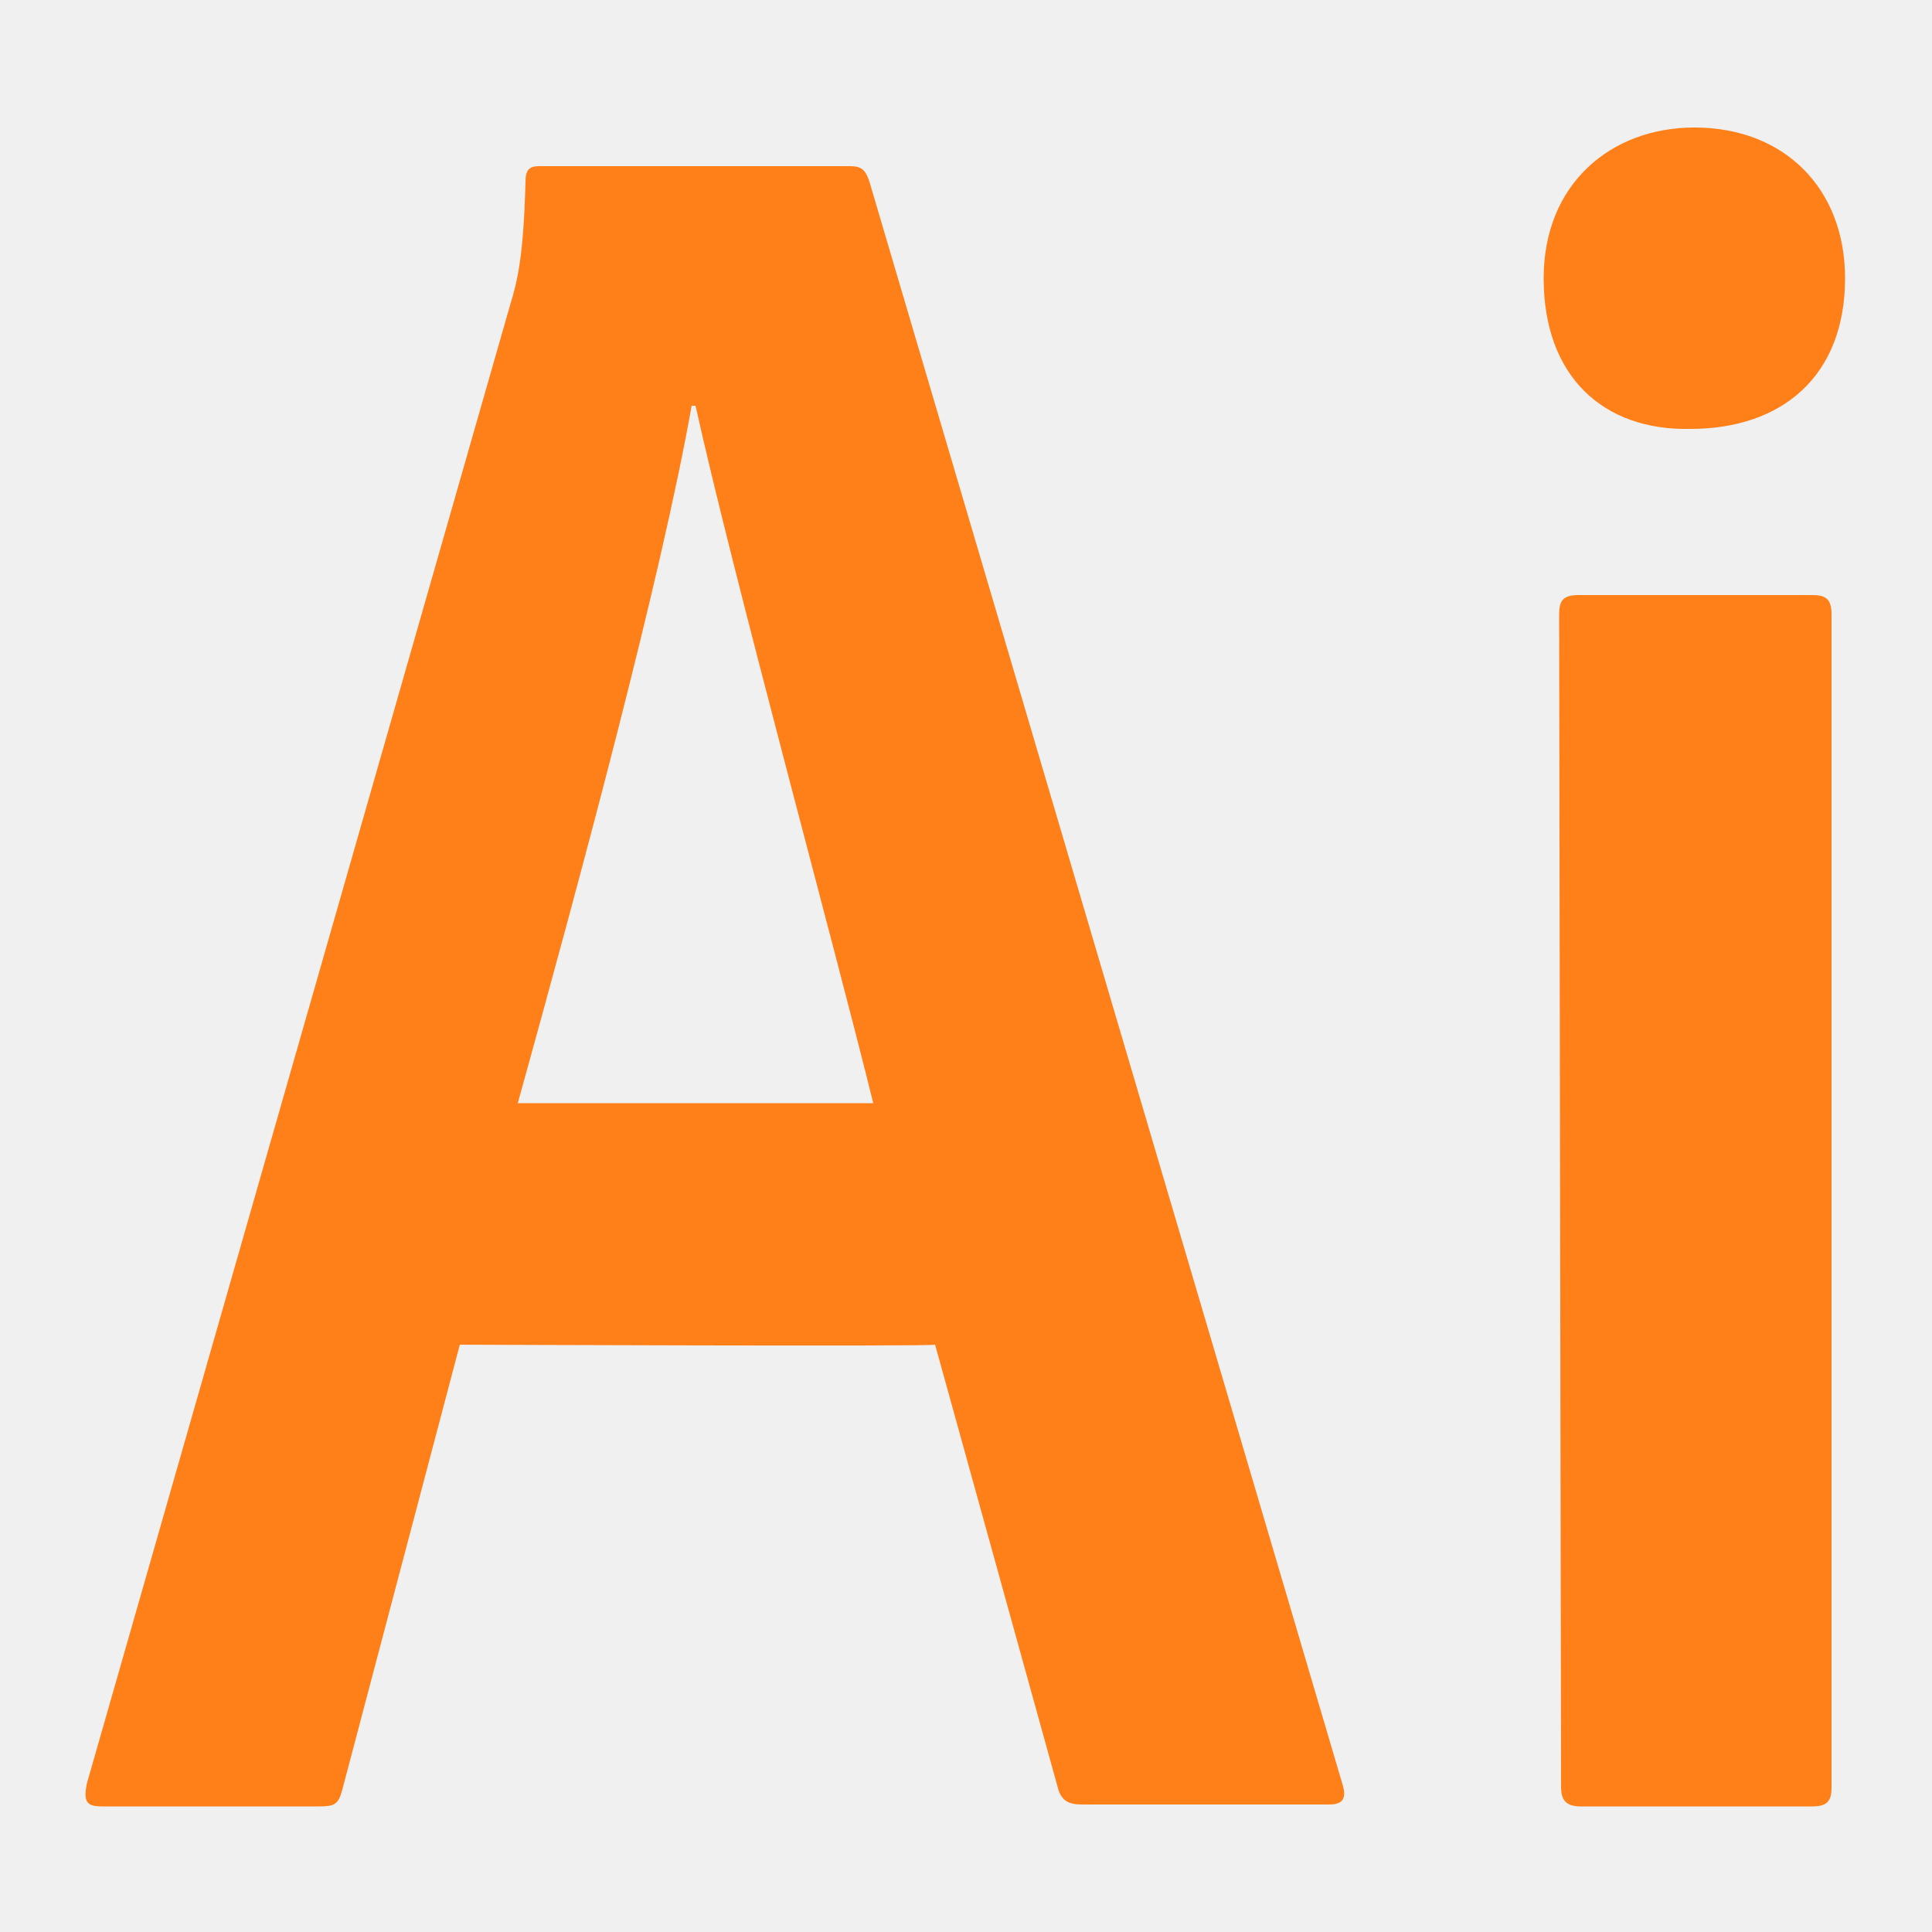
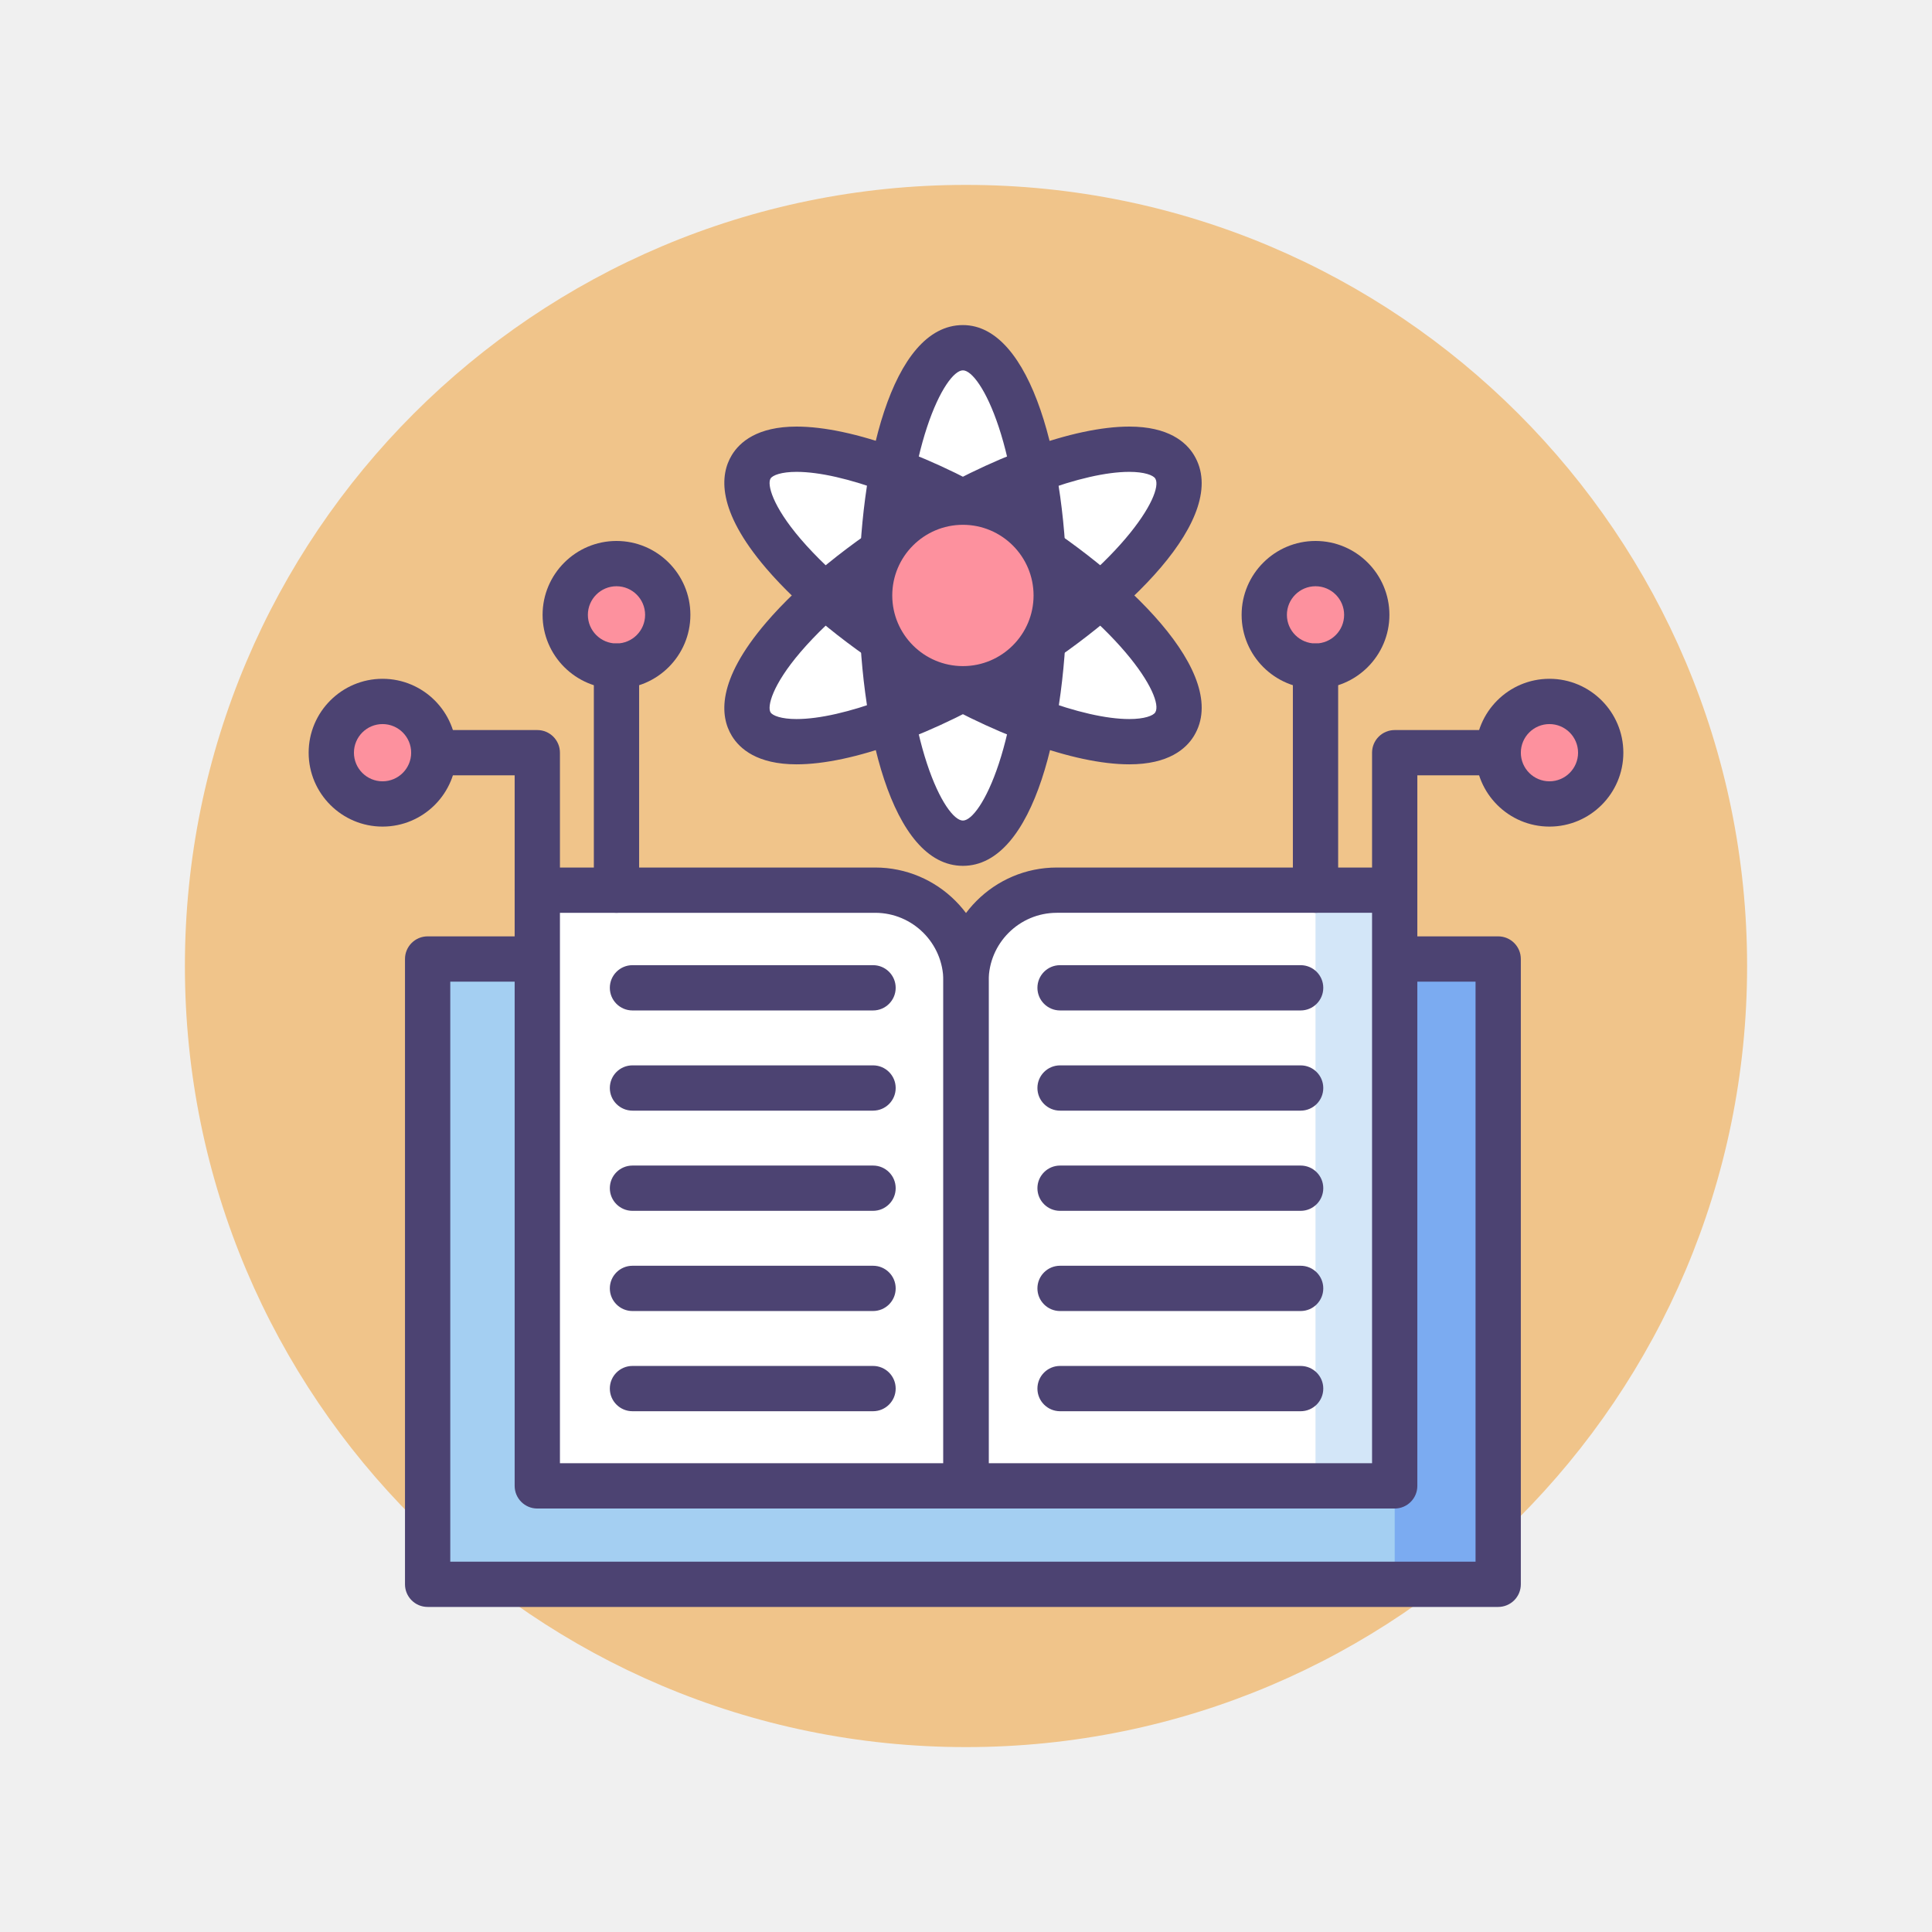
- <svg xmlns="http://www.w3.org/2000/svg" t="1701246247173" class="icon" viewBox="0 0 1024 1024" version="1.1" p-id="8905" width="200" height="200">
-   <path d="M826.368 325.632c0-7.168 2.048-10.24 10.24-10.24h123.904c7.168 0 10.24 2.048 10.24 10.24v621.568c0 7.168-2.048 10.24-10.24 10.24h-122.88c-8.192 0-10.24-4.096-10.24-10.24l-1.024-621.568z m-8.192-178.176c0-50.176 35.84-79.872 79.872-79.872 48.128 0 79.872 32.768 79.872 79.872 0 52.224-33.792 79.872-81.92 79.872-46.08 1.024-77.824-27.648-77.824-79.872zM462.848 584.704C441.344 497.664 389.12 307.2 368.64 215.04h-2.048c-16.384 92.16-58.368 247.808-92.16 369.664h188.416zM243.712 712.704l-62.464 236.544c-2.048 7.168-4.096 8.192-12.288 8.192H54.272c-8.192 0-10.24-2.048-8.192-12.288l224.256-783.36c4.096-13.312 7.168-26.624 8.192-65.536 0-6.144 2.048-8.192 7.168-8.192H450.56c6.144 0 8.192 2.048 10.24 8.192l250.88 849.92c2.048 7.168 0 10.24-7.168 10.24H573.44c-7.168 0-10.24-2.048-12.288-7.168l-65.536-236.544c1.024 1.024-251.904 0-251.904 0z" fill="#FF7F18" p-id="8906" />
+ <svg xmlns="http://www.w3.org/2000/svg" t="1701755977815" class="icon" viewBox="0 0 1024 1024" version="1.1" p-id="22956" width="200" height="200">
+   <path d="M512 512m-414 0a414 414 0 1 0 828 0 414 414 0 1 0-828 0Z" fill="#F0C48A" p-id="22957" />
+   <path d="M226.652 508.288h567.42v331.416H226.652z" fill="#A4CFF2" p-id="22958" />
+   <path d="M739.22 508.288h54.856v331.416h-54.856z" fill="#7BABF1" p-id="22959" />
+   <path d="M794.076 851.708H226.652a12 12 0 0 1-12-12v-331.416a12 12 0 0 1 12-12h567.42a12 12 0 0 1 12 12v331.416a11.992 11.992 0 0 1-11.996 12z m-555.424-24h543.42v-307.416H238.652v307.416z" fill="#4C4372" p-id="22960" />
+   <path d="M512 787.548H284.78v-315.744h179.088c26.584 0 48.132 21.548 48.132 48.128v267.616zM739.22 787.548H512v-267.612c0-26.584 21.548-48.128 48.128-48.128h179.088v315.74z" fill="#FFFFFF" p-id="22961" />
+   <path d="M462.732 588.664H335.224a12 12 0 1 1 0-24h127.504a12 12 0 0 1 0.004 24zM462.732 535.56H335.224a12 12 0 1 1 0-24h127.504a12 12 0 0 1 0.004 24zM462.732 641.768H335.224a12 12 0 1 1 0-24h127.504a12 12 0 0 1 0.004 24zM462.732 694.876H335.224a12 12 0 1 1 0-24h127.504a12 12 0 0 1 0.004 24zM462.732 747.98H335.224a12 12 0 1 1 0-24h127.504a12 12 0 0 1 0.004 24z" fill="#4C4372" p-id="22962" />
+   <path d="M697.252 471.804h41.968v315.744h-41.968z" fill="#D3E6F8" p-id="22963" />
+   <path d="M512 799.548H284.78a12 12 0 0 1-12-12v-315.744a12 12 0 0 1 12-12h179.088c33.156 0 60.132 26.972 60.132 60.128v267.612a12 12 0 0 1-12 12.004z m-215.22-24H500v-255.612c0-19.92-16.208-36.128-36.132-36.128H296.78v291.74z" fill="#4C4372" p-id="22964" />
+   <path d="M739.22 799.548H512a12 12 0 0 1-12-12v-267.612c0-33.156 26.972-60.128 60.128-60.128h179.088a12 12 0 0 1 12 12v315.744a11.992 11.992 0 0 1-11.996 11.996z m-215.22-24h203.22v-291.744h-167.088c-19.92 0-36.128 16.208-36.128 36.128v255.616z" fill="#4C4372" p-id="22965" />
+   <path d="M689.364 588.664h-127.508a12 12 0 1 1 0-24h127.508a12 12 0 1 1 0 24zM689.364 641.768h-127.508a12 12 0 1 1 0-24h127.508a12 12 0 1 1 0 24zM689.364 694.876h-127.508a12 12 0 1 1 0-24h127.508a12 12 0 1 1 0 24zM689.364 747.98h-127.508a12 12 0 1 1 0-24h127.508a12 12 0 1 1 0 24zM689.364 535.56h-127.508a12 12 0 1 1 0-24h127.508a12 12 0 1 1 0 24z" fill="#4C4372" p-id="22966" />
+   <path d="M697.248 325.888m-27.164 0a27.164 27.164 0 1 0 54.328 0 27.164 27.164 0 1 0-54.328 0Z" fill="#FD919E" p-id="22967" />
+   <path d="M697.252 365.056c-21.596 0-39.168-17.572-39.168-39.168s17.572-39.168 39.168-39.168c21.592 0 39.164 17.572 39.164 39.168s-17.572 39.168-39.164 39.168z m0-54.336c-8.364 0-15.168 6.804-15.168 15.168s6.804 15.168 15.168 15.168 15.164-6.804 15.164-15.168-6.804-15.168-15.164-15.168z" fill="#4C4372" p-id="22968" />
+   <path d="M821.24 398.944m-27.164 0a27.164 27.164 0 1 0 54.328 0 27.164 27.164 0 1 0-54.328 0Z" fill="#FD919E" p-id="22969" />
+   <path d="M821.24 438.112c-21.592 0-39.164-17.572-39.164-39.168s17.572-39.168 39.164-39.168c21.596 0 39.168 17.572 39.168 39.168s-17.572 39.168-39.168 39.168z m0-54.336c-8.364 0-15.164 6.804-15.164 15.168s6.8 15.168 15.164 15.168 15.168-6.804 15.168-15.168-6.808-15.168-15.168-15.168z" fill="#4C4372" p-id="22970" />
+   <path d="M467.28 315.604a131.308 43.084 90 1 0 86.168 0 131.308 43.084 90 1 0-86.168 0Z" fill="#FFFFFF" p-id="22971" />
+   <path d="M532.79 278.798a131.308 43.084 31.28 1 0-44.74 73.643 131.308 43.084 31.28 1 0 44.74-73.643Z" fill="#FFFFFF" p-id="22972" />
+   <path d="M488.002 278.769a43.084 131.312 58.72 1 0 44.74 73.643 43.084 131.312 58.72 1 0-44.74-73.643Z" fill="#FFFFFF" p-id="22973" />
+   <path d="M510.364 458.916c-37.848 0-55.084-74.284-55.084-143.308s17.24-143.312 55.084-143.312c36.164 0 55.084 72.092 55.084 143.312 0 69.02-17.236 143.308-55.084 143.308z m0-262.624c-9.296 0-31.084 40.592-31.084 119.312 0 78.716 21.788 119.308 31.084 119.308s31.084-40.592 31.084-119.308c0-78.716-21.788-119.312-31.084-119.312z" fill="#4C4372" p-id="22974" />
+   <path d="M598.556 405.112c-29.412 0-73.072-15.864-116.796-42.432-31.032-18.856-57.912-40.68-75.684-61.452-26.42-30.88-24.472-49.696-18.184-60.04 4.184-6.888 13.524-15.088 34.284-15.088 29.408 0 73.068 15.86 116.792 42.428 58.988 35.84 113.524 89.148 93.872 121.492-4.184 6.888-13.528 15.092-34.284 15.092z m-176.384-155.016c-8.024 0-12.696 1.78-13.772 3.552-1.836 3.028 0.856 14.384 15.912 31.976 16.164 18.892 40.992 38.972 69.912 56.548 38.928 23.656 79.884 38.94 104.332 38.94 8.024 0 12.696-1.784 13.772-3.556 4.824-7.944-18.552-47.644-85.824-88.524-38.932-23.648-79.884-38.936-104.332-38.936z" fill="#4C4372" p-id="22975" />
+   <path d="M422.172 405.112s0.004 0 0 0c-20.756 0-30.1-8.208-34.284-15.092-6.288-10.344-8.236-29.16 18.184-60.04 17.772-20.772 44.652-42.596 75.684-61.452 43.732-26.572 87.392-42.428 116.796-42.428 20.756 0 30.1 8.204 34.28 15.088 19.652 32.344-34.884 85.652-93.872 121.492-43.712 26.572-87.376 42.432-116.788 42.432z m176.384-155.016c-24.444 0-65.4 15.284-104.332 38.936-28.916 17.576-53.748 37.656-69.912 56.548-15.056 17.592-17.748 28.948-15.912 31.976 1.076 1.768 5.752 3.556 13.772 3.556 24.448 0 65.4-15.284 104.332-38.94 67.272-40.88 90.648-80.58 85.824-88.524-1.076-1.768-5.748-3.552-13.772-3.552z" fill="#4C4372" p-id="22976" />
+   <path d="M510.364 315.604m-49.448 0a49.448 49.448 0 1 0 98.896 0 49.448 49.448 0 1 0-98.896 0Z" fill="#FD919E" p-id="22977" />
+   <path d="M510.364 377.056c-33.884 0-61.448-27.568-61.448-61.448s27.568-61.448 61.448-61.448 61.448 27.568 61.448 61.448-27.564 61.448-61.448 61.448z m0-98.9c-20.652 0-37.448 16.8-37.448 37.448s16.8 37.448 37.448 37.448 37.448-16.8 37.448-37.448-16.8-37.448-37.448-37.448zM697.252 483.804a12 12 0 0 1-12-12V353.056a12 12 0 1 1 24 0v118.752a12 12 0 0 1-12 11.996zM739.22 483.804a12 12 0 0 1-12-12V398.944a12 12 0 0 1 12-12h54.856a12 12 0 1 1 0 24h-42.856v60.86a12 12 0 0 1-12 12z" fill="#4C4372" p-id="22978" />
+   <path d="M326.752 325.888m-27.168 0a27.168 27.168 0 1 0 54.336 0 27.168 27.168 0 1 0-54.336 0Z" fill="#FD919E" p-id="22979" />
+   <path d="M326.752 365.056c-21.596 0-39.168-17.572-39.168-39.168s17.572-39.168 39.168-39.168 39.168 17.572 39.168 39.168-17.572 39.168-39.168 39.168z m0-54.336c-8.364 0-15.168 6.804-15.168 15.168s6.804 15.168 15.168 15.168 15.168-6.804 15.168-15.168-6.804-15.168-15.168-15.168z" fill="#4C4372" p-id="22980" />
+   <path d="M202.76 398.944m-27.168 0a27.168 27.168 0 1 0 54.336 0 27.168 27.168 0 1 0-54.336 0Z" fill="#FD919E" p-id="22981" />
+   <path d="M202.76 438.112c-21.596 0-39.168-17.572-39.168-39.168s17.572-39.168 39.168-39.168 39.168 17.572 39.168 39.168-17.572 39.168-39.168 39.168z m0-54.336c-8.364 0-15.168 6.804-15.168 15.168s6.804 15.168 15.168 15.168 15.168-6.804 15.168-15.168-6.804-15.168-15.168-15.168zM326.752 483.804a12 12 0 0 1-12-12V353.056a12 12 0 1 1 24 0v118.752a12 12 0 0 1-12 11.996z" fill="#4C4372" p-id="22982" />
+   <path d="M284.78 483.804a12 12 0 0 1-12-12v-60.86H229.928a12 12 0 1 1 0-24h54.852a12 12 0 0 1 12 12v72.86a12 12 0 0 1-12 12z" fill="#4C4372" p-id="22983" />
</svg>
